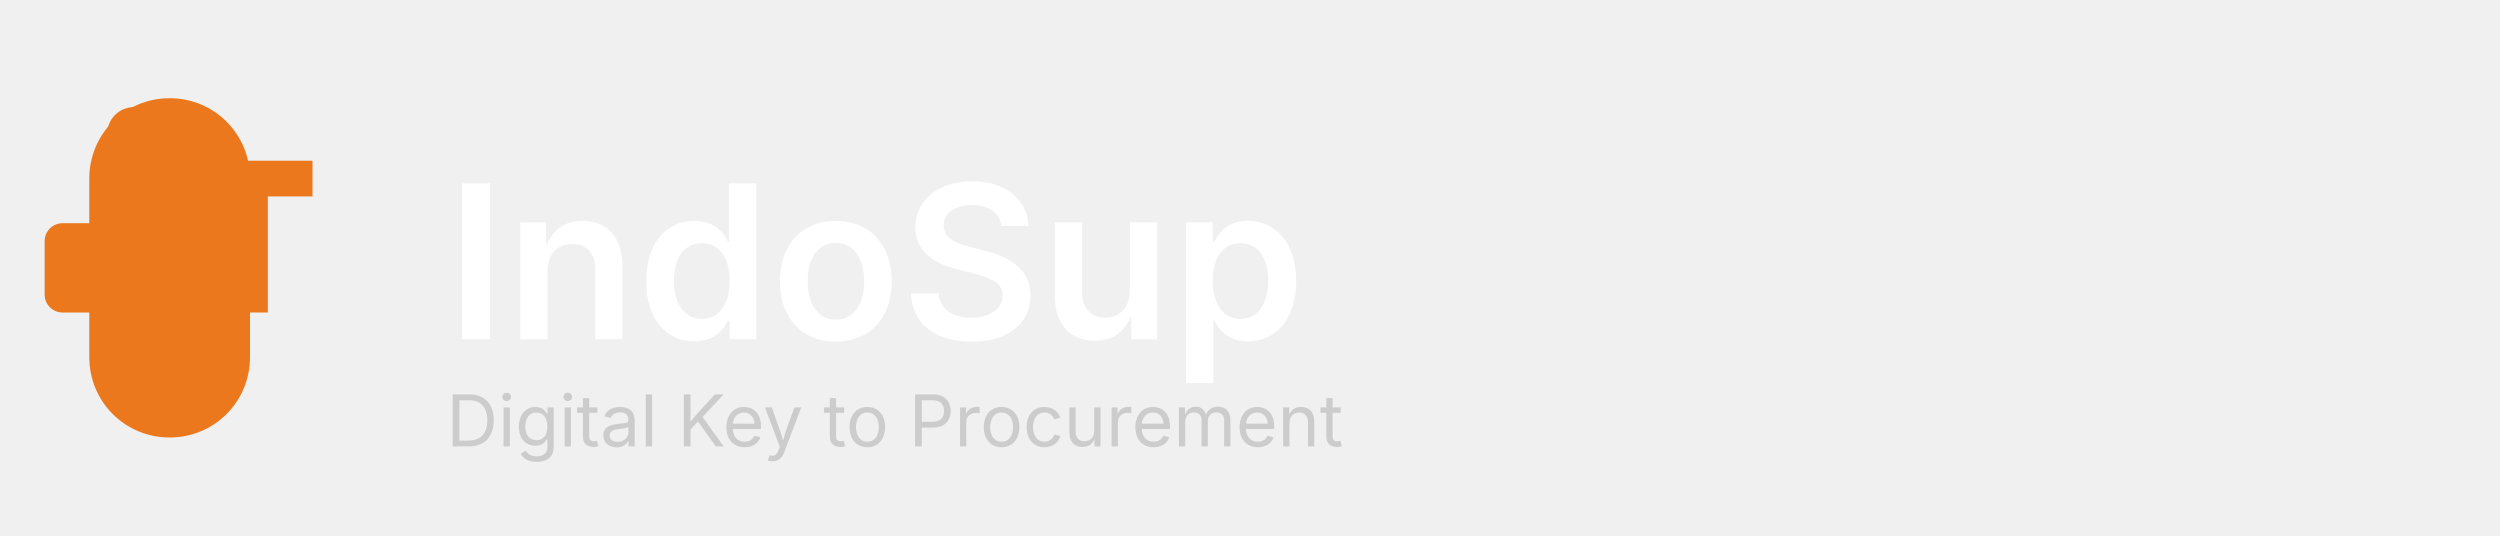
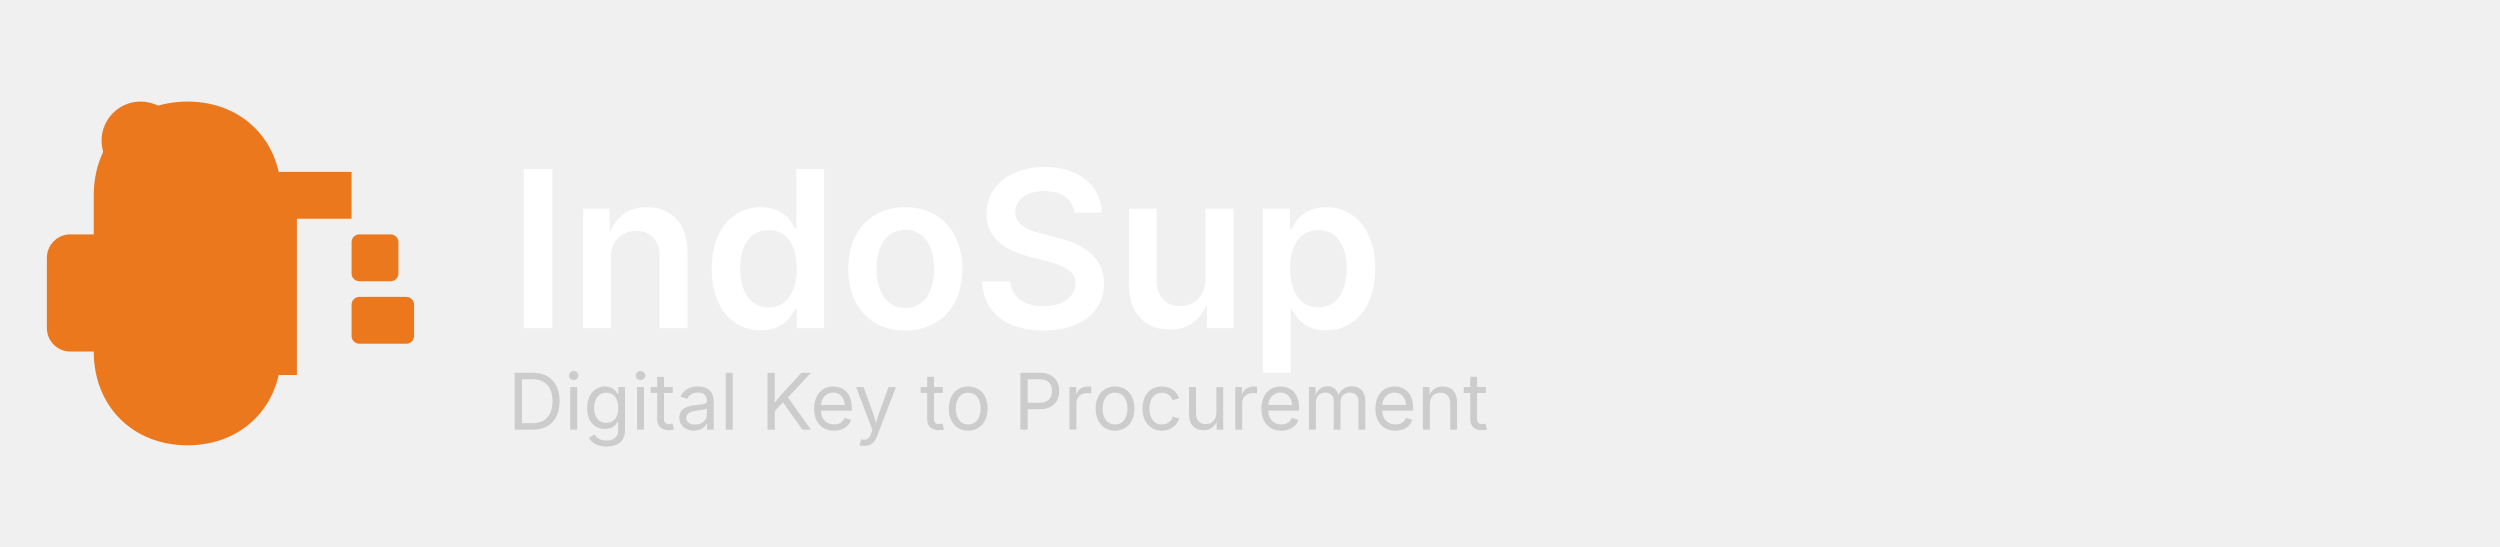
- <svg xmlns="http://www.w3.org/2000/svg" width="280" height="60" viewBox="0 0 280 60" fill="none">
+ <svg xmlns="http://www.w3.org/2000/svg" width="320" height="70" viewBox="0 0 320 70" fill="none">
  <g id="Logo">
-     <path d="M10 20C10 15 14 11 19 11C24 11 28 15 28 20V40C28 45 24 49 19 49C14 49 10 45 10 40V20Z" fill="#EC781E" />
-     <rect x="5" y="25" width="8" height="10" rx="2" fill="#EC781E" />
-     <circle cx="15" cy="15" r="3" fill="#EC781E" />
-     <path d="M25 18L35 18L35 22L30 22L30 35L25 35Z" fill="#EC781E" />
-     <text x="50" y="38" font-family="Inter, sans-serif" font-size="24" font-weight="600" fill="#FFFFFF">IndoSup</text>
-     <text x="50" y="50" font-family="Inter, sans-serif" font-size="8" fill="#CCCCCC">Digital Key to Procurement</text>
+     <path d="M12 25C12 18 17 13 24 13C31 13 36 18 36 25V45C36 52 31 57 24 57C17 57 12 52 12 45V25Z" fill="#EC781E" />
+     <rect x="6" y="30" width="12" height="15" rx="3" fill="#EC781E" />
+     <circle cx="18" cy="18" r="5" fill="#EC781E" />
+     <path d="M30 22L45 22L45 28L38 28L38 48L30 48Z" fill="#EC781E" />
+     <rect x="45" y="30" width="6" height="6" rx="1" fill="#EC781E" />
+     <rect x="45" y="38" width="8" height="6" rx="1" fill="#EC781E" />
+     <text x="65" y="42" font-family="Inter, sans-serif" font-size="28" font-weight="600" fill="#FFFFFF">IndoSup</text>
+     <text x="65" y="55" font-family="Inter, sans-serif" font-size="10" fill="#CCCCCC">Digital Key to Procurement</text>
  </g>
</svg>
